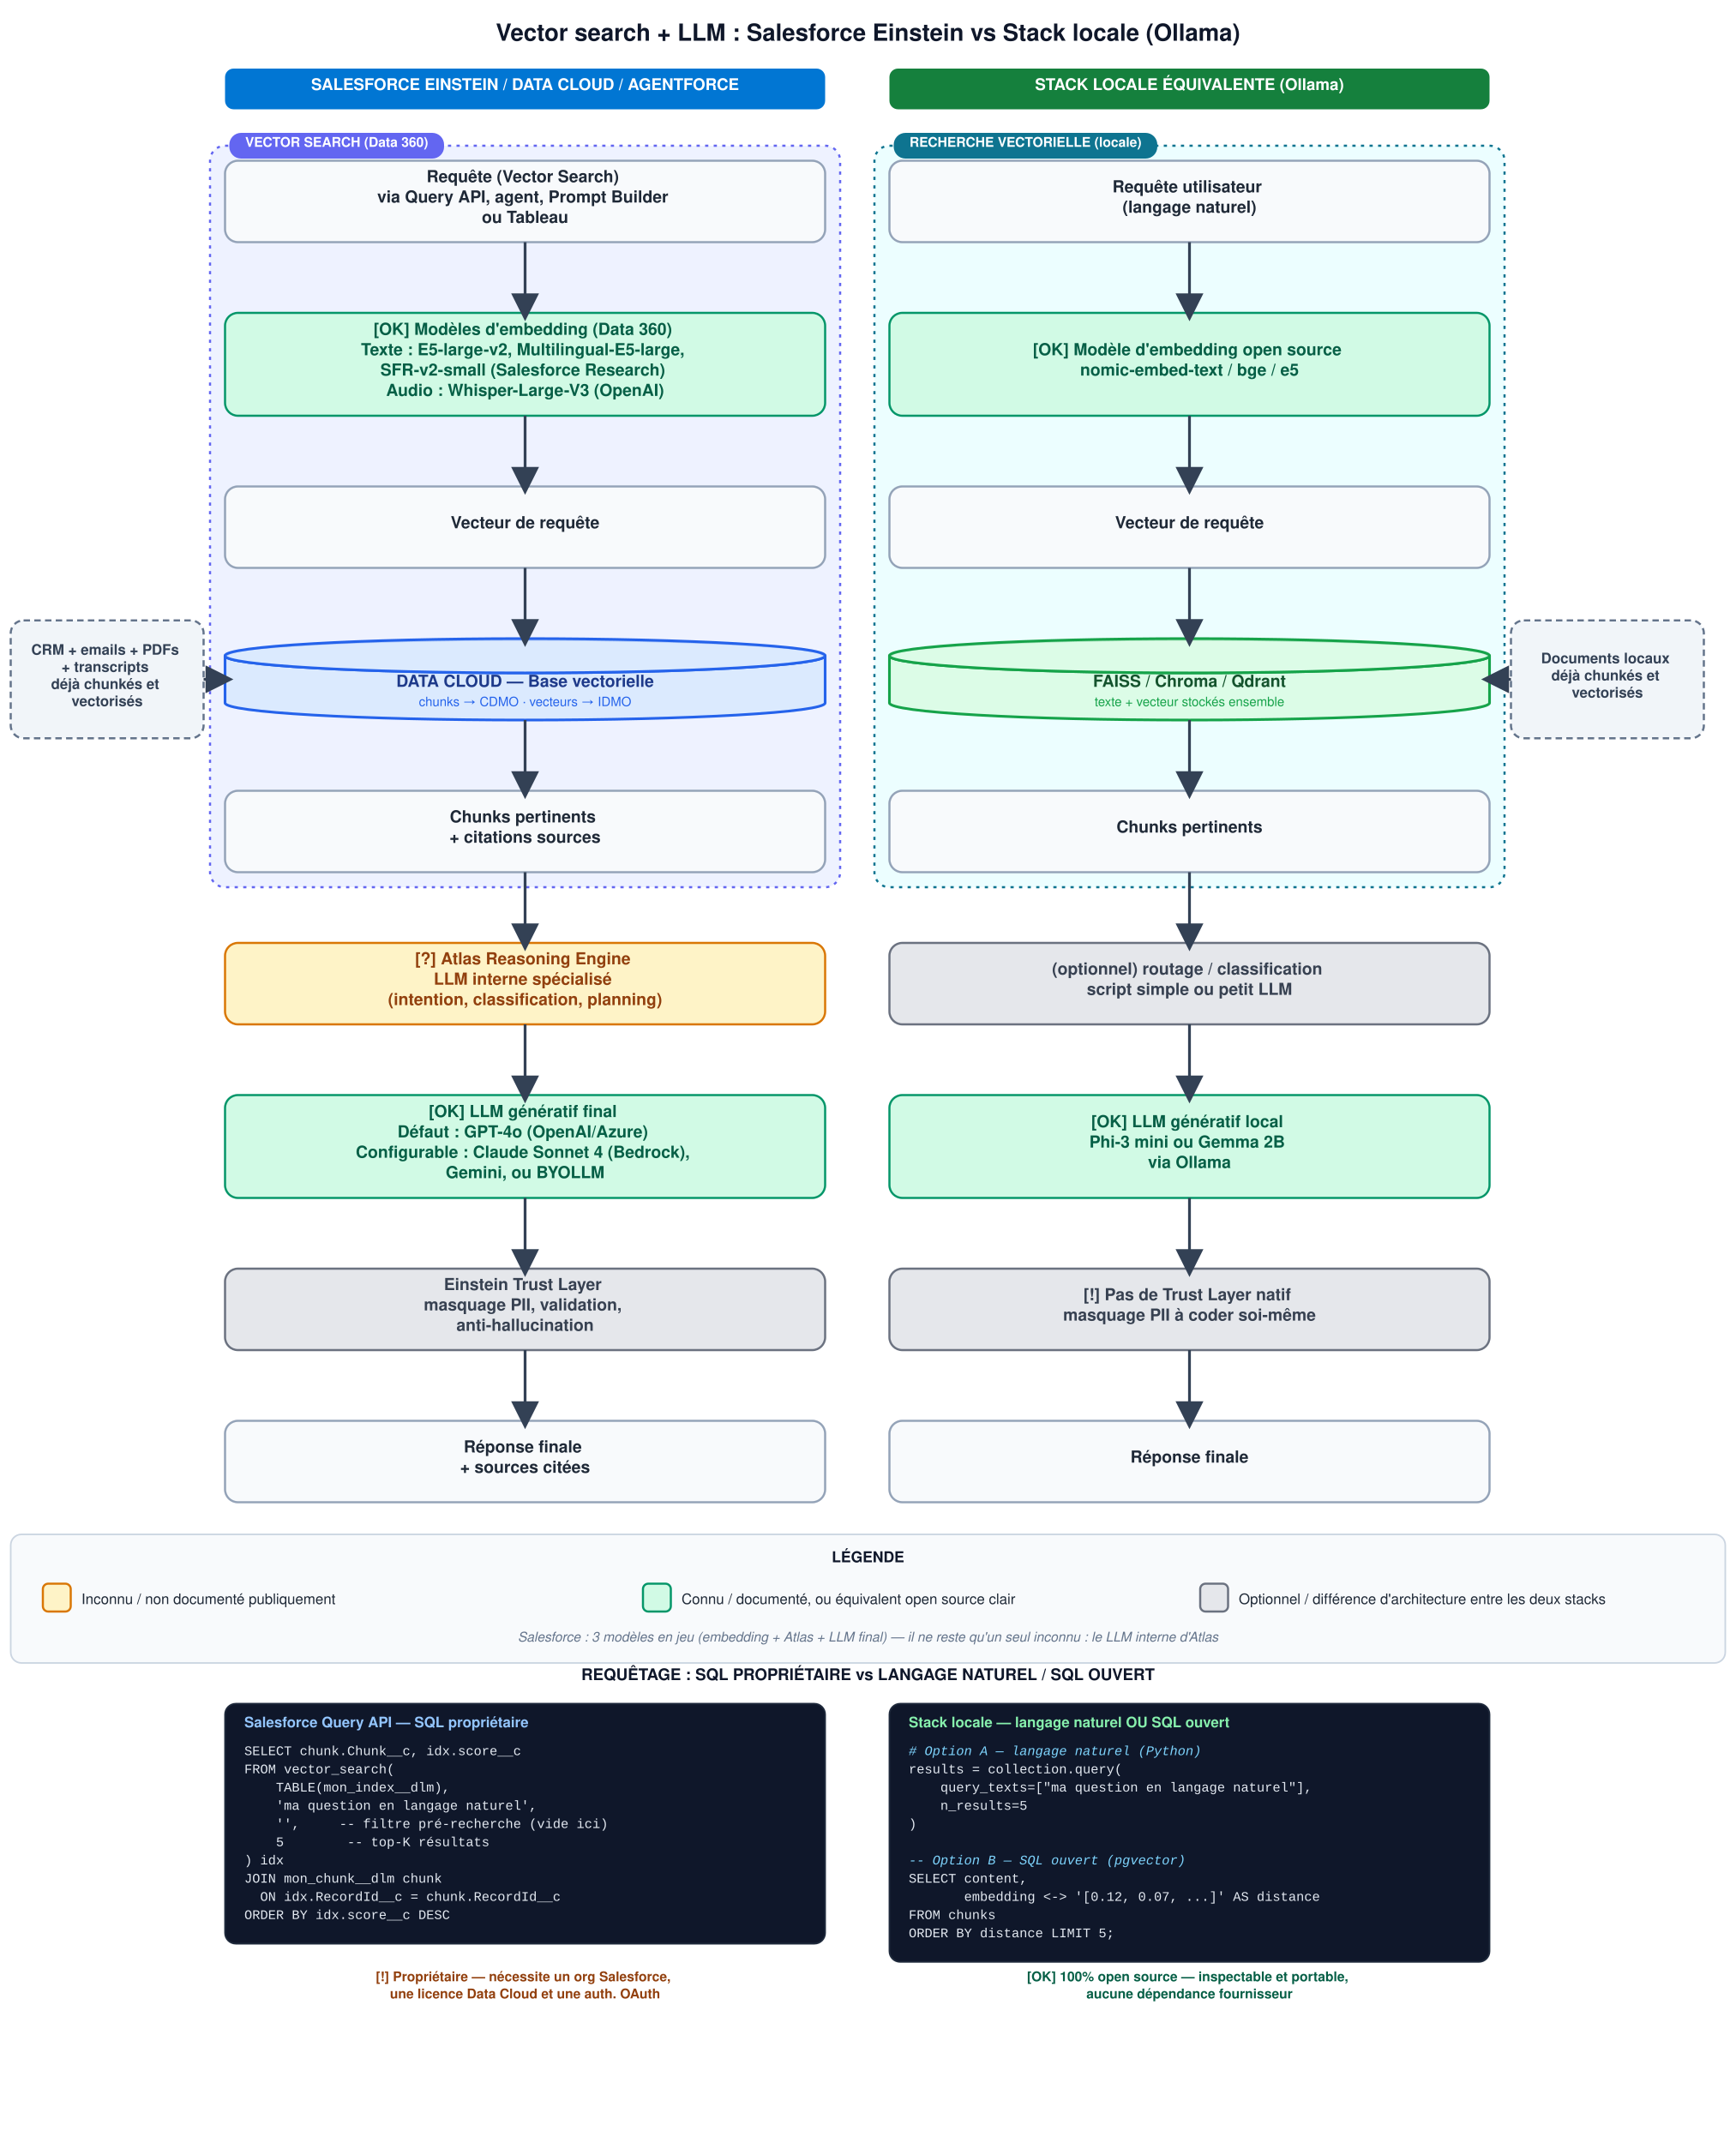
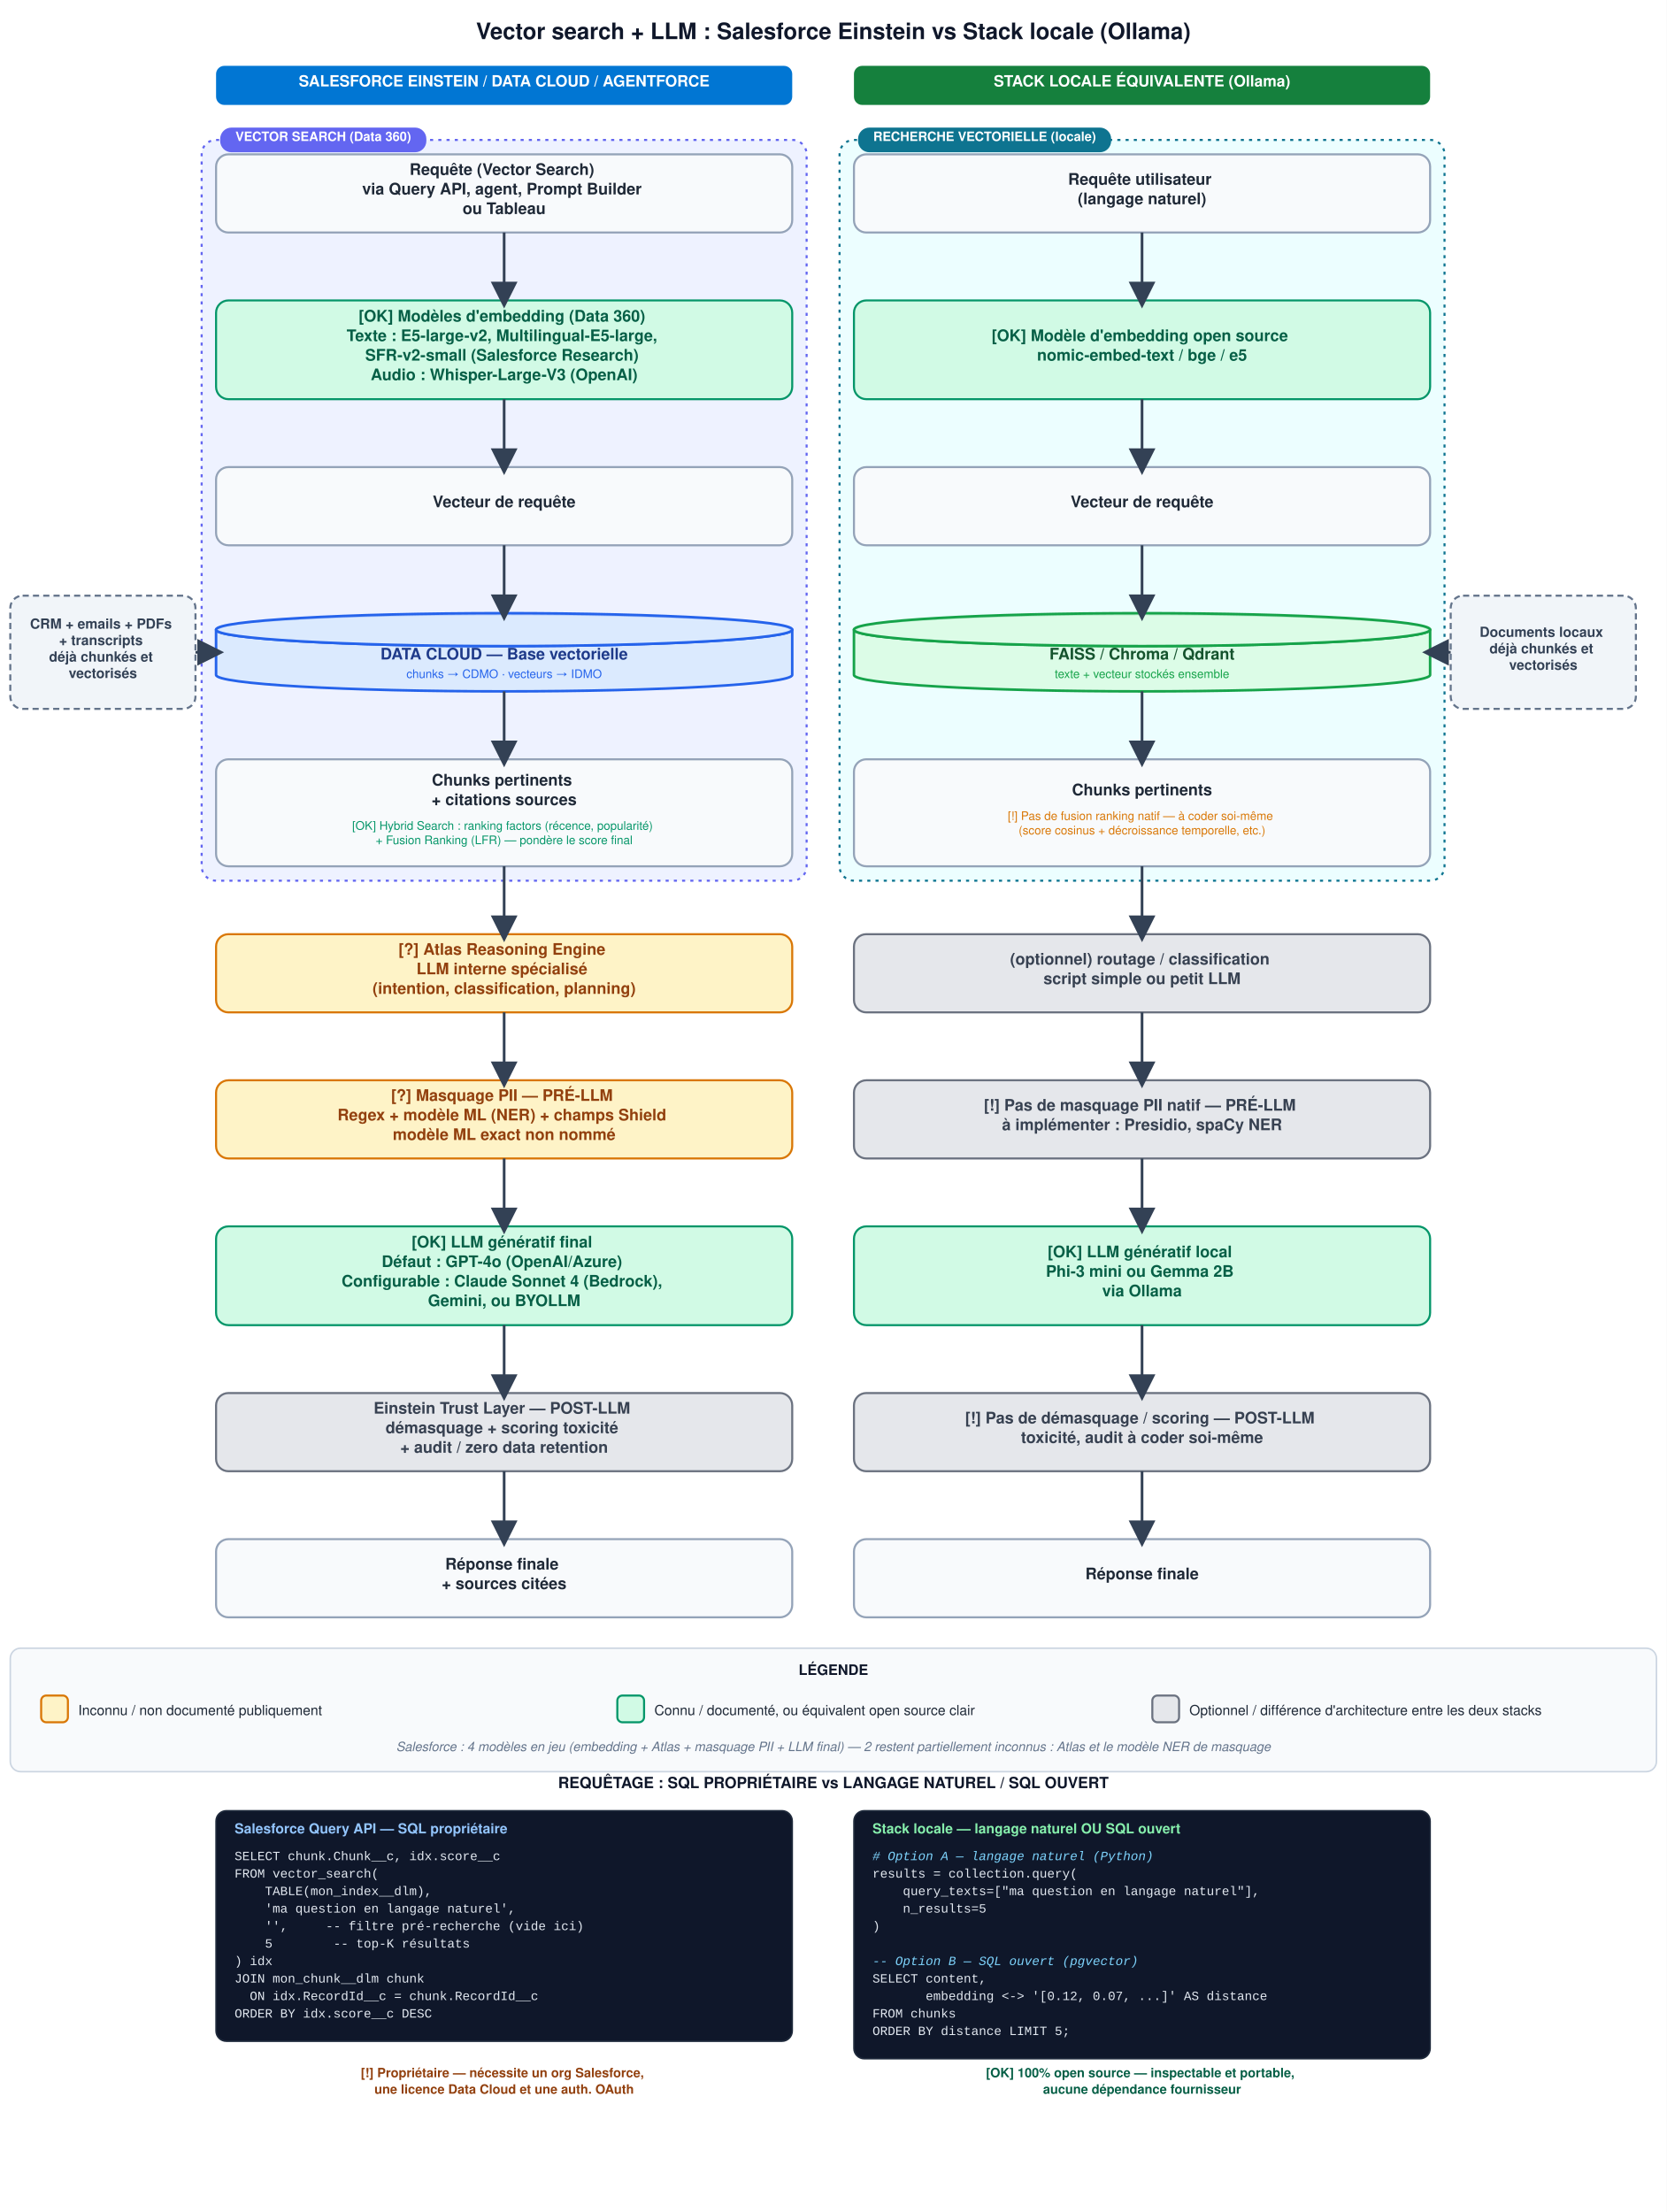
- <svg xmlns="http://www.w3.org/2000/svg" viewBox="0 0 1620 2000" font-family="Segoe UI, Helvetica, Arial, sans-serif">
-   <rect x="0" y="0" width="1620" height="2000" fill="#ffffff" />
+ <svg xmlns="http://www.w3.org/2000/svg" viewBox="0 0 1620 2150" font-family="Segoe UI, Helvetica, Arial, sans-serif">
+   <rect x="0" y="0" width="1620" height="2150" fill="#ffffff" />
  <defs>
    <marker id="arrowhead" markerWidth="10" markerHeight="10" refX="7" refY="5" orient="auto">
      <path d="M0,0 L10,5 L0,10 Z" fill="#334155" />
    </marker>
  </defs>
  <text x="810.0" y="38.0" text-anchor="middle" font-family="Segoe UI, Helvetica, Arial, sans-serif" font-size="22" font-weight="700" fill="#0f172a">
    <tspan x="810.0" dy="0">Vector search + LLM : Salesforce Einstein  vs  Stack locale (Ollama)</tspan>
  </text>
  <rect x="210" y="64" width="560" height="38" rx="8" ry="8" fill="#0176D3" stroke="#0176D3" stroke-width="0" />
  <text x="490.0" y="84.0" text-anchor="middle" font-family="Segoe UI, Helvetica, Arial, sans-serif" font-size="15" font-weight="700" fill="white">
    <tspan x="490.0" dy="0">SALESFORCE EINSTEIN / DATA CLOUD / AGENTFORCE</tspan>
  </text>
  <rect x="830" y="64" width="560" height="38" rx="8" ry="8" fill="#15803d" stroke="#15803d" stroke-width="0" />
  <text x="1110.0" y="84.0" text-anchor="middle" font-family="Segoe UI, Helvetica, Arial, sans-serif" font-size="15" font-weight="700" fill="white">
    <tspan x="1110.0" dy="0">STACK LOCALE ÉQUIVALENTE (Ollama)</tspan>
  </text>
-   <rect x="196" y="136" width="588" height="692" rx="14" ry="14" fill="#eef2ff" stroke="#6366f1" stroke-width="2" stroke-dasharray="3,5" />
+   <rect x="196" y="136" width="588" height="720" rx="14" ry="14" fill="#eef2ff" stroke="#6366f1" stroke-width="2" stroke-dasharray="3,5" />
  <rect x="214" y="124" width="200.4" height="24" rx="11" ry="11" fill="#6366f1" stroke="#6366f1" stroke-width="0" />
  <text x="314.2" y="137.0" text-anchor="middle" font-family="Segoe UI, Helvetica, Arial, sans-serif" font-size="12.5" font-weight="700" fill="white">
    <tspan x="314.2" dy="0">VECTOR SEARCH (Data 360)</tspan>
  </text>
-   <rect x="816" y="136" width="588" height="692" rx="14" ry="14" fill="#ecfeff" stroke="#0e7490" stroke-width="2" stroke-dasharray="3,5" />
+   <rect x="816" y="136" width="588" height="720" rx="14" ry="14" fill="#ecfeff" stroke="#0e7490" stroke-width="2" stroke-dasharray="3,5" />
  <rect x="834" y="124" width="246.0" height="24" rx="11" ry="11" fill="#0e7490" stroke="#0e7490" stroke-width="0" />
  <text x="957.0" y="137.0" text-anchor="middle" font-family="Segoe UI, Helvetica, Arial, sans-serif" font-size="12.5" font-weight="700" fill="white">
    <tspan x="957.0" dy="0">RECHERCHE VECTORIELLE (locale)</tspan>
  </text>
  <rect x="210" y="150" width="560" height="76" rx="12" ry="12" fill="#f8fafc" stroke="#94a3b8" stroke-width="2" />
  <text x="490.0" y="170.0" text-anchor="middle" font-family="Segoe UI, Helvetica, Arial, sans-serif" font-size="15.5" font-weight="600" fill="#1f2937">
    <tspan x="490.0" dy="0">Requête (Vector Search)</tspan>
    <tspan x="490.0" dy="19">via Query API, agent, Prompt Builder</tspan>
    <tspan x="490.0" dy="19">ou Tableau</tspan>
  </text>
  <rect x="210" y="292" width="560" height="96" rx="12" ry="12" fill="#d1fae5" stroke="#059669" stroke-width="2" />
  <text x="490.0" y="312.5" text-anchor="middle" font-family="Segoe UI, Helvetica, Arial, sans-serif" font-size="15.5" font-weight="600" fill="#065f46">
    <tspan x="490.0" dy="0">[OK] Modèles d'embedding (Data 360)</tspan>
    <tspan x="490.0" dy="19">Texte : E5-large-v2, Multilingual-E5-large,</tspan>
    <tspan x="490.0" dy="19">SFR-v2-small (Salesforce Research)</tspan>
    <tspan x="490.0" dy="19">Audio : Whisper-Large-V3 (OpenAI)</tspan>
  </text>
  <line x1="490.0" y1="226" x2="490.0" y2="292" stroke="#334155" stroke-width="2.6" marker-end="url(#arrowhead)" />
  <rect x="210" y="454" width="560" height="76" rx="12" ry="12" fill="#f8fafc" stroke="#94a3b8" stroke-width="2" />
  <text x="490.0" y="493.0" text-anchor="middle" font-family="Segoe UI, Helvetica, Arial, sans-serif" font-size="15.5" font-weight="600" fill="#1f2937">
    <tspan x="490.0" dy="0">Vecteur de requête</tspan>
  </text>
  <line x1="490.0" y1="388" x2="490.0" y2="454" stroke="#334155" stroke-width="2.6" marker-end="url(#arrowhead)" />
  <path d="M 210,612 A 280.0,16 0 0,0 770,612 L 770,656 A 280.0,16 0 0,1 210,656 Z" fill="#dbeafe" stroke="#2563eb" stroke-width="2.5" stroke-linejoin="round" />
  <ellipse cx="490.0" cy="612" rx="280.0" ry="16" fill="#dbeafe" stroke="#2563eb" stroke-width="2.5" />
  <path d="M 212.5 612 A 277.5 14.5 0 0,1 767.5 612" fill="none" stroke="#2563eb" stroke-width="1" opacity="0.25" />
  <text x="490.0" y="641.0" text-anchor="middle" font-family="Segoe UI, Helvetica, Arial, sans-serif" font-size="15.5" font-weight="600" fill="#1e3a8a">
    <tspan x="490.0" dy="0">DATA CLOUD — Base vectorielle</tspan>
  </text>
-   <text x="490.0" y="659.0" text-anchor="middle" font-family="Segoe UI, Helvetica, Arial, sans-serif" font-size="12" font-weight="500" fill="#2563eb">
+   <text x="490.0" y="659.0" text-anchor="middle" font-family="Segoe UI, Helvetica, Arial, sans-serif" font-size="11.5" font-weight="500" fill="#2563eb">
    <tspan x="490.0" dy="0">chunks → CDMO   ·   vecteurs → IDMO</tspan>
  </text>
  <line x1="490.0" y1="530" x2="490.0" y2="596" stroke="#334155" stroke-width="2.6" marker-end="url(#arrowhead)" />
-   <rect x="210" y="738" width="560" height="76" rx="12" ry="12" fill="#f8fafc" stroke="#94a3b8" stroke-width="2" />
-   <text x="490.0" y="767.5" text-anchor="middle" font-family="Segoe UI, Helvetica, Arial, sans-serif" font-size="15.5" font-weight="600" fill="#1f2937">
+   <rect x="210" y="738" width="560" height="104" rx="12" ry="12" fill="#f8fafc" stroke="#94a3b8" stroke-width="2" />
+   <text x="490.0" y="763.5" text-anchor="middle" font-family="Segoe UI, Helvetica, Arial, sans-serif" font-size="15.5" font-weight="600" fill="#1f2937">
    <tspan x="490.0" dy="0">Chunks pertinents</tspan>
    <tspan x="490.0" dy="19">+ citations sources</tspan>
  </text>
+   <text x="490.0" y="806.5" text-anchor="middle" font-family="Segoe UI, Helvetica, Arial, sans-serif" font-size="11.5" font-weight="500" fill="#059669">
+     <tspan x="490.0" dy="0">[OK] Hybrid Search : ranking factors (récence, popularité)</tspan>
+     <tspan x="490.0" dy="14">+ Fusion Ranking (LFR) — pondère le score final</tspan>
+   </text>
  <line x1="490.0" y1="672" x2="490.0" y2="738" stroke="#334155" stroke-width="2.6" marker-end="url(#arrowhead)" />
-   <rect x="210" y="880" width="560" height="76" rx="12" ry="12" fill="#fef3c7" stroke="#d97706" stroke-width="2" />
-   <text x="490.0" y="900.0" text-anchor="middle" font-family="Segoe UI, Helvetica, Arial, sans-serif" font-size="15.5" font-weight="600" fill="#92400e">
+   <rect x="210" y="908" width="560" height="76" rx="12" ry="12" fill="#fef3c7" stroke="#d97706" stroke-width="2" />
+   <text x="490.0" y="928.0" text-anchor="middle" font-family="Segoe UI, Helvetica, Arial, sans-serif" font-size="15.5" font-weight="600" fill="#92400e">
    <tspan x="490.0" dy="0">[?] Atlas Reasoning Engine</tspan>
    <tspan x="490.0" dy="19">LLM interne spécialisé</tspan>
    <tspan x="490.0" dy="19">(intention, classification, planning)</tspan>
  </text>
-   <line x1="490.0" y1="814" x2="490.0" y2="880" stroke="#334155" stroke-width="2.6" marker-end="url(#arrowhead)" />
-   <rect x="210" y="1022" width="560" height="96" rx="12" ry="12" fill="#d1fae5" stroke="#059669" stroke-width="2" />
-   <text x="490.0" y="1042.5" text-anchor="middle" font-family="Segoe UI, Helvetica, Arial, sans-serif" font-size="15.5" font-weight="600" fill="#065f46">
+   <line x1="490.0" y1="842" x2="490.0" y2="908" stroke="#334155" stroke-width="2.6" marker-end="url(#arrowhead)" />
+   <rect x="210" y="1050" width="560" height="76" rx="12" ry="12" fill="#fef3c7" stroke="#d97706" stroke-width="2" />
+   <text x="490.0" y="1070.0" text-anchor="middle" font-family="Segoe UI, Helvetica, Arial, sans-serif" font-size="15.5" font-weight="600" fill="#92400e">
+     <tspan x="490.0" dy="0">[?] Masquage PII — PRÉ-LLM</tspan>
+     <tspan x="490.0" dy="19">Regex + modèle ML (NER) + champs Shield</tspan>
+     <tspan x="490.0" dy="19">modèle ML exact non nommé</tspan>
+   </text>
+   <line x1="490.0" y1="984" x2="490.0" y2="1050" stroke="#334155" stroke-width="2.6" marker-end="url(#arrowhead)" />
+   <rect x="210" y="1192" width="560" height="96" rx="12" ry="12" fill="#d1fae5" stroke="#059669" stroke-width="2" />
+   <text x="490.0" y="1212.5" text-anchor="middle" font-family="Segoe UI, Helvetica, Arial, sans-serif" font-size="15.5" font-weight="600" fill="#065f46">
    <tspan x="490.0" dy="0">[OK] LLM génératif final</tspan>
    <tspan x="490.0" dy="19">Défaut : GPT-4o (OpenAI/Azure)</tspan>
    <tspan x="490.0" dy="19">Configurable : Claude Sonnet 4 (Bedrock),</tspan>
    <tspan x="490.0" dy="19">Gemini, ou BYOLLM</tspan>
  </text>
-   <line x1="490.0" y1="956" x2="490.0" y2="1022" stroke="#334155" stroke-width="2.6" marker-end="url(#arrowhead)" />
-   <rect x="210" y="1184" width="560" height="76" rx="12" ry="12" fill="#e5e7eb" stroke="#6b7280" stroke-width="2" />
-   <text x="490.0" y="1204.0" text-anchor="middle" font-family="Segoe UI, Helvetica, Arial, sans-serif" font-size="15.5" font-weight="600" fill="#374151">
-     <tspan x="490.0" dy="0">Einstein Trust Layer</tspan>
-     <tspan x="490.0" dy="19">masquage PII, validation,</tspan>
-     <tspan x="490.0" dy="19">anti-hallucination</tspan>
-   </text>
-   <line x1="490.0" y1="1118" x2="490.0" y2="1184" stroke="#334155" stroke-width="2.6" marker-end="url(#arrowhead)" />
-   <rect x="210" y="1326" width="560" height="76" rx="12" ry="12" fill="#f8fafc" stroke="#94a3b8" stroke-width="2" />
-   <text x="490.0" y="1355.5" text-anchor="middle" font-family="Segoe UI, Helvetica, Arial, sans-serif" font-size="15.5" font-weight="600" fill="#1f2937">
+   <line x1="490.0" y1="1126" x2="490.0" y2="1192" stroke="#334155" stroke-width="2.6" marker-end="url(#arrowhead)" />
+   <rect x="210" y="1354" width="560" height="76" rx="12" ry="12" fill="#e5e7eb" stroke="#6b7280" stroke-width="2" />
+   <text x="490.0" y="1374.0" text-anchor="middle" font-family="Segoe UI, Helvetica, Arial, sans-serif" font-size="15.5" font-weight="600" fill="#374151">
+     <tspan x="490.0" dy="0">Einstein Trust Layer — POST-LLM</tspan>
+     <tspan x="490.0" dy="19">démasquage + scoring toxicité</tspan>
+     <tspan x="490.0" dy="19">+ audit / zero data retention</tspan>
+   </text>
+   <line x1="490.0" y1="1288" x2="490.0" y2="1354" stroke="#334155" stroke-width="2.6" marker-end="url(#arrowhead)" />
+   <rect x="210" y="1496" width="560" height="76" rx="12" ry="12" fill="#f8fafc" stroke="#94a3b8" stroke-width="2" />
+   <text x="490.0" y="1525.5" text-anchor="middle" font-family="Segoe UI, Helvetica, Arial, sans-serif" font-size="15.5" font-weight="600" fill="#1f2937">
    <tspan x="490.0" dy="0">Réponse finale</tspan>
    <tspan x="490.0" dy="19">+ sources citées</tspan>
  </text>
-   <line x1="490.0" y1="1260" x2="490.0" y2="1326" stroke="#334155" stroke-width="2.6" marker-end="url(#arrowhead)" />
+   <line x1="490.0" y1="1430" x2="490.0" y2="1496" stroke="#334155" stroke-width="2.6" marker-end="url(#arrowhead)" />
  <rect x="830" y="150" width="560" height="76" rx="12" ry="12" fill="#f8fafc" stroke="#94a3b8" stroke-width="2" />
  <text x="1110.0" y="179.5" text-anchor="middle" font-family="Segoe UI, Helvetica, Arial, sans-serif" font-size="15.5" font-weight="600" fill="#1f2937">
    <tspan x="1110.0" dy="0">Requête utilisateur</tspan>
    <tspan x="1110.0" dy="19">(langage naturel)</tspan>
  </text>
  <rect x="830" y="292" width="560" height="96" rx="12" ry="12" fill="#d1fae5" stroke="#059669" stroke-width="2" />
  <text x="1110.0" y="331.5" text-anchor="middle" font-family="Segoe UI, Helvetica, Arial, sans-serif" font-size="15.5" font-weight="600" fill="#065f46">
    <tspan x="1110.0" dy="0">[OK] Modèle d'embedding open source</tspan>
    <tspan x="1110.0" dy="19">nomic-embed-text / bge / e5</tspan>
  </text>
  <line x1="1110.0" y1="226" x2="1110.0" y2="292" stroke="#334155" stroke-width="2.6" marker-end="url(#arrowhead)" />
  <rect x="830" y="454" width="560" height="76" rx="12" ry="12" fill="#f8fafc" stroke="#94a3b8" stroke-width="2" />
  <text x="1110.0" y="493.0" text-anchor="middle" font-family="Segoe UI, Helvetica, Arial, sans-serif" font-size="15.5" font-weight="600" fill="#1f2937">
    <tspan x="1110.0" dy="0">Vecteur de requête</tspan>
  </text>
  <line x1="1110.0" y1="388" x2="1110.0" y2="454" stroke="#334155" stroke-width="2.6" marker-end="url(#arrowhead)" />
  <path d="M 830,612 A 280.0,16 0 0,0 1390,612 L 1390,656 A 280.0,16 0 0,1 830,656 Z" fill="#dcfce7" stroke="#16a34a" stroke-width="2.5" stroke-linejoin="round" />
  <ellipse cx="1110.0" cy="612" rx="280.0" ry="16" fill="#dcfce7" stroke="#16a34a" stroke-width="2.5" />
  <path d="M 832.5 612 A 277.5 14.5 0 0,1 1387.5 612" fill="none" stroke="#16a34a" stroke-width="1" opacity="0.25" />
  <text x="1110.0" y="641.0" text-anchor="middle" font-family="Segoe UI, Helvetica, Arial, sans-serif" font-size="15.5" font-weight="600" fill="#14532d">
    <tspan x="1110.0" dy="0">FAISS / Chroma / Qdrant</tspan>
  </text>
-   <text x="1110.0" y="659.0" text-anchor="middle" font-family="Segoe UI, Helvetica, Arial, sans-serif" font-size="12" font-weight="500" fill="#16a34a">
+   <text x="1110.0" y="659.0" text-anchor="middle" font-family="Segoe UI, Helvetica, Arial, sans-serif" font-size="11.5" font-weight="500" fill="#16a34a">
    <tspan x="1110.0" dy="0">texte + vecteur stockés ensemble</tspan>
  </text>
  <line x1="1110.0" y1="530" x2="1110.0" y2="596" stroke="#334155" stroke-width="2.6" marker-end="url(#arrowhead)" />
-   <rect x="830" y="738" width="560" height="76" rx="12" ry="12" fill="#f8fafc" stroke="#94a3b8" stroke-width="2" />
-   <text x="1110.0" y="777.0" text-anchor="middle" font-family="Segoe UI, Helvetica, Arial, sans-serif" font-size="15.5" font-weight="600" fill="#1f2937">
+   <rect x="830" y="738" width="560" height="104" rx="12" ry="12" fill="#f8fafc" stroke="#94a3b8" stroke-width="2" />
+   <text x="1110.0" y="773.0" text-anchor="middle" font-family="Segoe UI, Helvetica, Arial, sans-serif" font-size="15.5" font-weight="600" fill="#1f2937">
    <tspan x="1110.0" dy="0">Chunks pertinents</tspan>
  </text>
+   <text x="1110.0" y="797.0" text-anchor="middle" font-family="Segoe UI, Helvetica, Arial, sans-serif" font-size="11.5" font-weight="500" fill="#d97706">
+     <tspan x="1110.0" dy="0">[!] Pas de fusion ranking natif — à coder soi-même</tspan>
+     <tspan x="1110.0" dy="14">(score cosinus + décroissance temporelle, etc.)</tspan>
+   </text>
  <line x1="1110.0" y1="672" x2="1110.0" y2="738" stroke="#334155" stroke-width="2.6" marker-end="url(#arrowhead)" />
-   <rect x="830" y="880" width="560" height="76" rx="12" ry="12" fill="#e5e7eb" stroke="#6b7280" stroke-width="2" />
-   <text x="1110.0" y="909.5" text-anchor="middle" font-family="Segoe UI, Helvetica, Arial, sans-serif" font-size="15.5" font-weight="600" fill="#374151">
+   <rect x="830" y="908" width="560" height="76" rx="12" ry="12" fill="#e5e7eb" stroke="#6b7280" stroke-width="2" />
+   <text x="1110.0" y="937.5" text-anchor="middle" font-family="Segoe UI, Helvetica, Arial, sans-serif" font-size="15.5" font-weight="600" fill="#374151">
    <tspan x="1110.0" dy="0">(optionnel) routage / classification</tspan>
    <tspan x="1110.0" dy="19">script simple ou petit LLM</tspan>
  </text>
-   <line x1="1110.0" y1="814" x2="1110.0" y2="880" stroke="#334155" stroke-width="2.6" marker-end="url(#arrowhead)" />
-   <rect x="830" y="1022" width="560" height="96" rx="12" ry="12" fill="#d1fae5" stroke="#059669" stroke-width="2" />
-   <text x="1110.0" y="1052.0" text-anchor="middle" font-family="Segoe UI, Helvetica, Arial, sans-serif" font-size="15.5" font-weight="600" fill="#065f46">
+   <line x1="1110.0" y1="842" x2="1110.0" y2="908" stroke="#334155" stroke-width="2.6" marker-end="url(#arrowhead)" />
+   <rect x="830" y="1050" width="560" height="76" rx="12" ry="12" fill="#e5e7eb" stroke="#6b7280" stroke-width="2" />
+   <text x="1110.0" y="1079.5" text-anchor="middle" font-family="Segoe UI, Helvetica, Arial, sans-serif" font-size="15.5" font-weight="600" fill="#374151">
+     <tspan x="1110.0" dy="0">[!] Pas de masquage PII natif — PRÉ-LLM</tspan>
+     <tspan x="1110.0" dy="19">à implémenter : Presidio, spaCy NER</tspan>
+   </text>
+   <line x1="1110.0" y1="984" x2="1110.0" y2="1050" stroke="#334155" stroke-width="2.6" marker-end="url(#arrowhead)" />
+   <rect x="830" y="1192" width="560" height="96" rx="12" ry="12" fill="#d1fae5" stroke="#059669" stroke-width="2" />
+   <text x="1110.0" y="1222.0" text-anchor="middle" font-family="Segoe UI, Helvetica, Arial, sans-serif" font-size="15.5" font-weight="600" fill="#065f46">
    <tspan x="1110.0" dy="0">[OK] LLM génératif local</tspan>
    <tspan x="1110.0" dy="19">Phi-3 mini ou Gemma 2B</tspan>
    <tspan x="1110.0" dy="19">via Ollama</tspan>
  </text>
-   <line x1="1110.0" y1="956" x2="1110.0" y2="1022" stroke="#334155" stroke-width="2.6" marker-end="url(#arrowhead)" />
-   <rect x="830" y="1184" width="560" height="76" rx="12" ry="12" fill="#e5e7eb" stroke="#6b7280" stroke-width="2" />
-   <text x="1110.0" y="1213.5" text-anchor="middle" font-family="Segoe UI, Helvetica, Arial, sans-serif" font-size="15.5" font-weight="600" fill="#374151">
-     <tspan x="1110.0" dy="0">[!] Pas de Trust Layer natif</tspan>
-     <tspan x="1110.0" dy="19">masquage PII à coder soi-même</tspan>
-   </text>
-   <line x1="1110.0" y1="1118" x2="1110.0" y2="1184" stroke="#334155" stroke-width="2.6" marker-end="url(#arrowhead)" />
-   <rect x="830" y="1326" width="560" height="76" rx="12" ry="12" fill="#f8fafc" stroke="#94a3b8" stroke-width="2" />
-   <text x="1110.0" y="1365.0" text-anchor="middle" font-family="Segoe UI, Helvetica, Arial, sans-serif" font-size="15.5" font-weight="600" fill="#1f2937">
+   <line x1="1110.0" y1="1126" x2="1110.0" y2="1192" stroke="#334155" stroke-width="2.6" marker-end="url(#arrowhead)" />
+   <rect x="830" y="1354" width="560" height="76" rx="12" ry="12" fill="#e5e7eb" stroke="#6b7280" stroke-width="2" />
+   <text x="1110.0" y="1383.5" text-anchor="middle" font-family="Segoe UI, Helvetica, Arial, sans-serif" font-size="15.5" font-weight="600" fill="#374151">
+     <tspan x="1110.0" dy="0">[!] Pas de démasquage / scoring — POST-LLM</tspan>
+     <tspan x="1110.0" dy="19">toxicité, audit à coder soi-même</tspan>
+   </text>
+   <line x1="1110.0" y1="1288" x2="1110.0" y2="1354" stroke="#334155" stroke-width="2.6" marker-end="url(#arrowhead)" />
+   <rect x="830" y="1496" width="560" height="76" rx="12" ry="12" fill="#f8fafc" stroke="#94a3b8" stroke-width="2" />
+   <text x="1110.0" y="1535.0" text-anchor="middle" font-family="Segoe UI, Helvetica, Arial, sans-serif" font-size="15.5" font-weight="600" fill="#1f2937">
    <tspan x="1110.0" dy="0">Réponse finale</tspan>
  </text>
-   <line x1="1110.0" y1="1260" x2="1110.0" y2="1326" stroke="#334155" stroke-width="2.6" marker-end="url(#arrowhead)" />
+   <line x1="1110.0" y1="1430" x2="1110.0" y2="1496" stroke="#334155" stroke-width="2.6" marker-end="url(#arrowhead)" />
  <rect x="10" y="579.0" width="180" height="110" rx="12" ry="12" fill="#f1f5f9" stroke="#64748b" stroke-width="2" stroke-dasharray="6,4" />
  <text x="100.0" y="611.0" text-anchor="middle" font-family="Segoe UI, Helvetica, Arial, sans-serif" font-size="13.5" font-weight="600" fill="#334155">
    <tspan x="100.0" dy="0">CRM + emails + PDFs</tspan>
    <tspan x="100.0" dy="16">+ transcripts</tspan>
    <tspan x="100.0" dy="16">déjà chunkés et</tspan>
    <tspan x="100.0" dy="16">vectorisés</tspan>
  </text>
  <rect x="1410" y="579.0" width="180" height="110" rx="12" ry="12" fill="#f1f5f9" stroke="#64748b" stroke-width="2" stroke-dasharray="6,4" />
  <text x="1500.0" y="619.0" text-anchor="middle" font-family="Segoe UI, Helvetica, Arial, sans-serif" font-size="13.5" font-weight="600" fill="#334155">
    <tspan x="1500.0" dy="0">Documents locaux</tspan>
    <tspan x="1500.0" dy="16">déjà chunkés et</tspan>
    <tspan x="1500.0" dy="16">vectorisés</tspan>
  </text>
  <line x1="190" y1="634.0" x2="210" y2="634.0" stroke="#334155" stroke-width="2.6" stroke-dasharray="7,6" marker-end="url(#arrowhead)" />
  <line x1="1410" y1="634.0" x2="1390" y2="634.0" stroke="#334155" stroke-width="2.6" stroke-dasharray="7,6" marker-end="url(#arrowhead)" />
-   <rect x="10" y="1432" width="1600" height="120" rx="10" ry="10" fill="#f8fafc" stroke="#cbd5e1" stroke-width="1.5" />
-   <text x="810.0" y="1458.0" text-anchor="middle" font-family="Segoe UI, Helvetica, Arial, sans-serif" font-size="14" font-weight="700" fill="#0f172a">
+   <rect x="10" y="1602" width="1600" height="120" rx="10" ry="10" fill="#f8fafc" stroke="#cbd5e1" stroke-width="1.5" />
+   <text x="810.0" y="1628.0" text-anchor="middle" font-family="Segoe UI, Helvetica, Arial, sans-serif" font-size="14" font-weight="700" fill="#0f172a">
    <tspan x="810.0" dy="0">LÉGENDE</tspan>
  </text>
-   <rect x="40" y="1478" width="26" height="26" rx="5" ry="5" fill="#fef3c7" stroke="#d97706" stroke-width="2" />
-   <text x="76" y="1497" font-family="Segoe UI, Helvetica, Arial, sans-serif" font-size="13.5" font-weight="500" fill="#1f2937">Inconnu / non documenté publiquement</text>
-   <rect x="600" y="1478" width="26" height="26" rx="5" ry="5" fill="#d1fae5" stroke="#059669" stroke-width="2" />
-   <text x="636" y="1497" font-family="Segoe UI, Helvetica, Arial, sans-serif" font-size="13.5" font-weight="500" fill="#1f2937">Connu / documenté, ou équivalent open source clair</text>
-   <rect x="1120" y="1478" width="26" height="26" rx="5" ry="5" fill="#e5e7eb" stroke="#6b7280" stroke-width="2" />
-   <text x="1156" y="1497" font-family="Segoe UI, Helvetica, Arial, sans-serif" font-size="13.5" font-weight="500" fill="#1f2937">Optionnel / différence d'architecture entre les deux stacks</text>
-   <text x="810.0" y="1532" text-anchor="middle" font-family="Segoe UI, Helvetica, Arial, sans-serif" font-size="12.5" font-style="italic" fill="#64748b">Salesforce : 3 modèles en jeu (embedding + Atlas + LLM final) — il ne reste qu'un seul inconnu : le LLM interne d'Atlas</text>
-   <text x="810.0" y="1568.0" text-anchor="middle" font-family="Segoe UI, Helvetica, Arial, sans-serif" font-size="15" font-weight="700" fill="#0f172a">
+   <rect x="40" y="1648" width="26" height="26" rx="5" ry="5" fill="#fef3c7" stroke="#d97706" stroke-width="2" />
+   <text x="76" y="1667" font-family="Segoe UI, Helvetica, Arial, sans-serif" font-size="13.5" font-weight="500" fill="#1f2937">Inconnu / non documenté publiquement</text>
+   <rect x="600" y="1648" width="26" height="26" rx="5" ry="5" fill="#d1fae5" stroke="#059669" stroke-width="2" />
+   <text x="636" y="1667" font-family="Segoe UI, Helvetica, Arial, sans-serif" font-size="13.5" font-weight="500" fill="#1f2937">Connu / documenté, ou équivalent open source clair</text>
+   <rect x="1120" y="1648" width="26" height="26" rx="5" ry="5" fill="#e5e7eb" stroke="#6b7280" stroke-width="2" />
+   <text x="1156" y="1667" font-family="Segoe UI, Helvetica, Arial, sans-serif" font-size="13.5" font-weight="500" fill="#1f2937">Optionnel / différence d'architecture entre les deux stacks</text>
+   <text x="810.0" y="1702" text-anchor="middle" font-family="Segoe UI, Helvetica, Arial, sans-serif" font-size="12.5" font-style="italic" fill="#64748b">Salesforce : 4 modèles en jeu (embedding + Atlas + masquage PII + LLM final) — 2 restent partiellement inconnus : Atlas et le modèle NER de masquage</text>
+   <text x="810.0" y="1738.0" text-anchor="middle" font-family="Segoe UI, Helvetica, Arial, sans-serif" font-size="15" font-weight="700" fill="#0f172a">
    <tspan x="810.0" dy="0">REQUÊTAGE : SQL PROPRIÉTAIRE  vs  LANGAGE NATUREL / SQL OUVERT</tspan>
  </text>
-   <rect x="210" y="1590" width="560" height="224" rx="10" ry="10" fill="#0f172a" stroke="#1e293b" stroke-width="1.5" />
-   <text x="228" y="1612" font-family="Segoe UI, Helvetica, Arial, sans-serif" font-size="13.5" font-weight="700" fill="#93c5fd">Salesforce Query API — SQL propriétaire</text>
-   <text x="228" y="1638" xml:space="preserve" font-family="Consolas, 'Courier New', monospace" font-size="12.3" fill="#e2e8f0">SELECT chunk.Chunk__c, idx.score__c</text>
-   <text x="228" y="1655" xml:space="preserve" font-family="Consolas, 'Courier New', monospace" font-size="12.3" fill="#e2e8f0">FROM vector_search(</text>
-   <text x="228" y="1672" xml:space="preserve" font-family="Consolas, 'Courier New', monospace" font-size="12.3" fill="#e2e8f0">    TABLE(mon_index__dlm),</text>
-   <text x="228" y="1689" xml:space="preserve" font-family="Consolas, 'Courier New', monospace" font-size="12.3" fill="#e2e8f0">    'ma question en langage naturel',</text>
-   <text x="228" y="1706" xml:space="preserve" font-family="Consolas, 'Courier New', monospace" font-size="12.3" fill="#e2e8f0">    '',     -- filtre pré-recherche (vide ici)</text>
-   <text x="228" y="1723" xml:space="preserve" font-family="Consolas, 'Courier New', monospace" font-size="12.3" fill="#e2e8f0">    5        -- top-K résultats</text>
-   <text x="228" y="1740" xml:space="preserve" font-family="Consolas, 'Courier New', monospace" font-size="12.3" fill="#e2e8f0">) idx</text>
-   <text x="228" y="1757" xml:space="preserve" font-family="Consolas, 'Courier New', monospace" font-size="12.3" fill="#e2e8f0">JOIN mon_chunk__dlm chunk</text>
-   <text x="228" y="1774" xml:space="preserve" font-family="Consolas, 'Courier New', monospace" font-size="12.3" fill="#e2e8f0">  ON idx.RecordId__c = chunk.RecordId__c</text>
-   <text x="228" y="1791" xml:space="preserve" font-family="Consolas, 'Courier New', monospace" font-size="12.3" fill="#e2e8f0">ORDER BY idx.score__c DESC</text>
-   <rect x="830" y="1590" width="560" height="241" rx="10" ry="10" fill="#0f172a" stroke="#1e293b" stroke-width="1.5" />
-   <text x="848" y="1612" font-family="Segoe UI, Helvetica, Arial, sans-serif" font-size="13.5" font-weight="700" fill="#86efac">Stack locale — langage naturel OU SQL ouvert</text>
-   <text x="848" y="1638" xml:space="preserve" font-family="Consolas, 'Courier New', monospace" font-size="12.3" fill="#7dd3fc" font-style="italic"># Option A — langage naturel (Python)</text>
-   <text x="848" y="1655" xml:space="preserve" font-family="Consolas, 'Courier New', monospace" font-size="12.3" fill="#e2e8f0">results = collection.query(</text>
-   <text x="848" y="1672" xml:space="preserve" font-family="Consolas, 'Courier New', monospace" font-size="12.3" fill="#e2e8f0">    query_texts=["ma question en langage naturel"],</text>
-   <text x="848" y="1689" xml:space="preserve" font-family="Consolas, 'Courier New', monospace" font-size="12.3" fill="#e2e8f0">    n_results=5</text>
-   <text x="848" y="1706" xml:space="preserve" font-family="Consolas, 'Courier New', monospace" font-size="12.3" fill="#e2e8f0">)</text>
-   <text x="848" y="1723" xml:space="preserve" font-family="Consolas, 'Courier New', monospace" font-size="12.3" fill="#e2e8f0" />
-   <text x="848" y="1740" xml:space="preserve" font-family="Consolas, 'Courier New', monospace" font-size="12.3" fill="#7dd3fc" font-style="italic">-- Option B — SQL ouvert (pgvector)</text>
-   <text x="848" y="1757" xml:space="preserve" font-family="Consolas, 'Courier New', monospace" font-size="12.3" fill="#e2e8f0">SELECT content,</text>
-   <text x="848" y="1774" xml:space="preserve" font-family="Consolas, 'Courier New', monospace" font-size="12.3" fill="#e2e8f0">       embedding &lt;-&gt; '[0.12, 0.07, ...]' AS distance</text>
-   <text x="848" y="1791" xml:space="preserve" font-family="Consolas, 'Courier New', monospace" font-size="12.3" fill="#e2e8f0">FROM chunks</text>
-   <text x="848" y="1808" xml:space="preserve" font-family="Consolas, 'Courier New', monospace" font-size="12.3" fill="#e2e8f0">ORDER BY distance LIMIT 5;</text>
-   <text x="490.0" y="1849.0" text-anchor="middle" font-family="Segoe UI, Helvetica, Arial, sans-serif" font-size="12.5" font-weight="600" fill="#92400e">
+   <rect x="210" y="1760" width="560" height="224" rx="10" ry="10" fill="#0f172a" stroke="#1e293b" stroke-width="1.5" />
+   <text x="228" y="1782" font-family="Segoe UI, Helvetica, Arial, sans-serif" font-size="13.5" font-weight="700" fill="#93c5fd">Salesforce Query API — SQL propriétaire</text>
+   <text x="228" y="1808" xml:space="preserve" font-family="Consolas, 'Courier New', monospace" font-size="12.3" fill="#e2e8f0">SELECT chunk.Chunk__c, idx.score__c</text>
+   <text x="228" y="1825" xml:space="preserve" font-family="Consolas, 'Courier New', monospace" font-size="12.3" fill="#e2e8f0">FROM vector_search(</text>
+   <text x="228" y="1842" xml:space="preserve" font-family="Consolas, 'Courier New', monospace" font-size="12.3" fill="#e2e8f0">    TABLE(mon_index__dlm),</text>
+   <text x="228" y="1859" xml:space="preserve" font-family="Consolas, 'Courier New', monospace" font-size="12.3" fill="#e2e8f0">    'ma question en langage naturel',</text>
+   <text x="228" y="1876" xml:space="preserve" font-family="Consolas, 'Courier New', monospace" font-size="12.3" fill="#e2e8f0">    '',     -- filtre pré-recherche (vide ici)</text>
+   <text x="228" y="1893" xml:space="preserve" font-family="Consolas, 'Courier New', monospace" font-size="12.3" fill="#e2e8f0">    5        -- top-K résultats</text>
+   <text x="228" y="1910" xml:space="preserve" font-family="Consolas, 'Courier New', monospace" font-size="12.3" fill="#e2e8f0">) idx</text>
+   <text x="228" y="1927" xml:space="preserve" font-family="Consolas, 'Courier New', monospace" font-size="12.3" fill="#e2e8f0">JOIN mon_chunk__dlm chunk</text>
+   <text x="228" y="1944" xml:space="preserve" font-family="Consolas, 'Courier New', monospace" font-size="12.3" fill="#e2e8f0">  ON idx.RecordId__c = chunk.RecordId__c</text>
+   <text x="228" y="1961" xml:space="preserve" font-family="Consolas, 'Courier New', monospace" font-size="12.3" fill="#e2e8f0">ORDER BY idx.score__c DESC</text>
+   <rect x="830" y="1760" width="560" height="241" rx="10" ry="10" fill="#0f172a" stroke="#1e293b" stroke-width="1.5" />
+   <text x="848" y="1782" font-family="Segoe UI, Helvetica, Arial, sans-serif" font-size="13.5" font-weight="700" fill="#86efac">Stack locale — langage naturel OU SQL ouvert</text>
+   <text x="848" y="1808" xml:space="preserve" font-family="Consolas, 'Courier New', monospace" font-size="12.3" fill="#7dd3fc" font-style="italic"># Option A — langage naturel (Python)</text>
+   <text x="848" y="1825" xml:space="preserve" font-family="Consolas, 'Courier New', monospace" font-size="12.3" fill="#e2e8f0">results = collection.query(</text>
+   <text x="848" y="1842" xml:space="preserve" font-family="Consolas, 'Courier New', monospace" font-size="12.3" fill="#e2e8f0">    query_texts=["ma question en langage naturel"],</text>
+   <text x="848" y="1859" xml:space="preserve" font-family="Consolas, 'Courier New', monospace" font-size="12.3" fill="#e2e8f0">    n_results=5</text>
+   <text x="848" y="1876" xml:space="preserve" font-family="Consolas, 'Courier New', monospace" font-size="12.3" fill="#e2e8f0">)</text>
+   <text x="848" y="1893" xml:space="preserve" font-family="Consolas, 'Courier New', monospace" font-size="12.3" fill="#e2e8f0" />
+   <text x="848" y="1910" xml:space="preserve" font-family="Consolas, 'Courier New', monospace" font-size="12.3" fill="#7dd3fc" font-style="italic">-- Option B — SQL ouvert (pgvector)</text>
+   <text x="848" y="1927" xml:space="preserve" font-family="Consolas, 'Courier New', monospace" font-size="12.3" fill="#e2e8f0">SELECT content,</text>
+   <text x="848" y="1944" xml:space="preserve" font-family="Consolas, 'Courier New', monospace" font-size="12.3" fill="#e2e8f0">       embedding &lt;-&gt; '[0.12, 0.07, ...]' AS distance</text>
+   <text x="848" y="1961" xml:space="preserve" font-family="Consolas, 'Courier New', monospace" font-size="12.3" fill="#e2e8f0">FROM chunks</text>
+   <text x="848" y="1978" xml:space="preserve" font-family="Consolas, 'Courier New', monospace" font-size="12.3" fill="#e2e8f0">ORDER BY distance LIMIT 5;</text>
+   <text x="490.0" y="2019.0" text-anchor="middle" font-family="Segoe UI, Helvetica, Arial, sans-serif" font-size="12.5" font-weight="600" fill="#92400e">
    <tspan x="490.0" dy="0">[!] Propriétaire — nécessite un org Salesforce,</tspan>
    <tspan x="490.0" dy="16">une licence Data Cloud et une auth. OAuth</tspan>
  </text>
-   <text x="1110.0" y="1849.0" text-anchor="middle" font-family="Segoe UI, Helvetica, Arial, sans-serif" font-size="12.5" font-weight="600" fill="#065f46">
+   <text x="1110.0" y="2019.0" text-anchor="middle" font-family="Segoe UI, Helvetica, Arial, sans-serif" font-size="12.5" font-weight="600" fill="#065f46">
    <tspan x="1110.0" dy="0">[OK] 100% open source — inspectable et portable,</tspan>
    <tspan x="1110.0" dy="16">aucune dépendance fournisseur</tspan>
  </text>
</svg>
